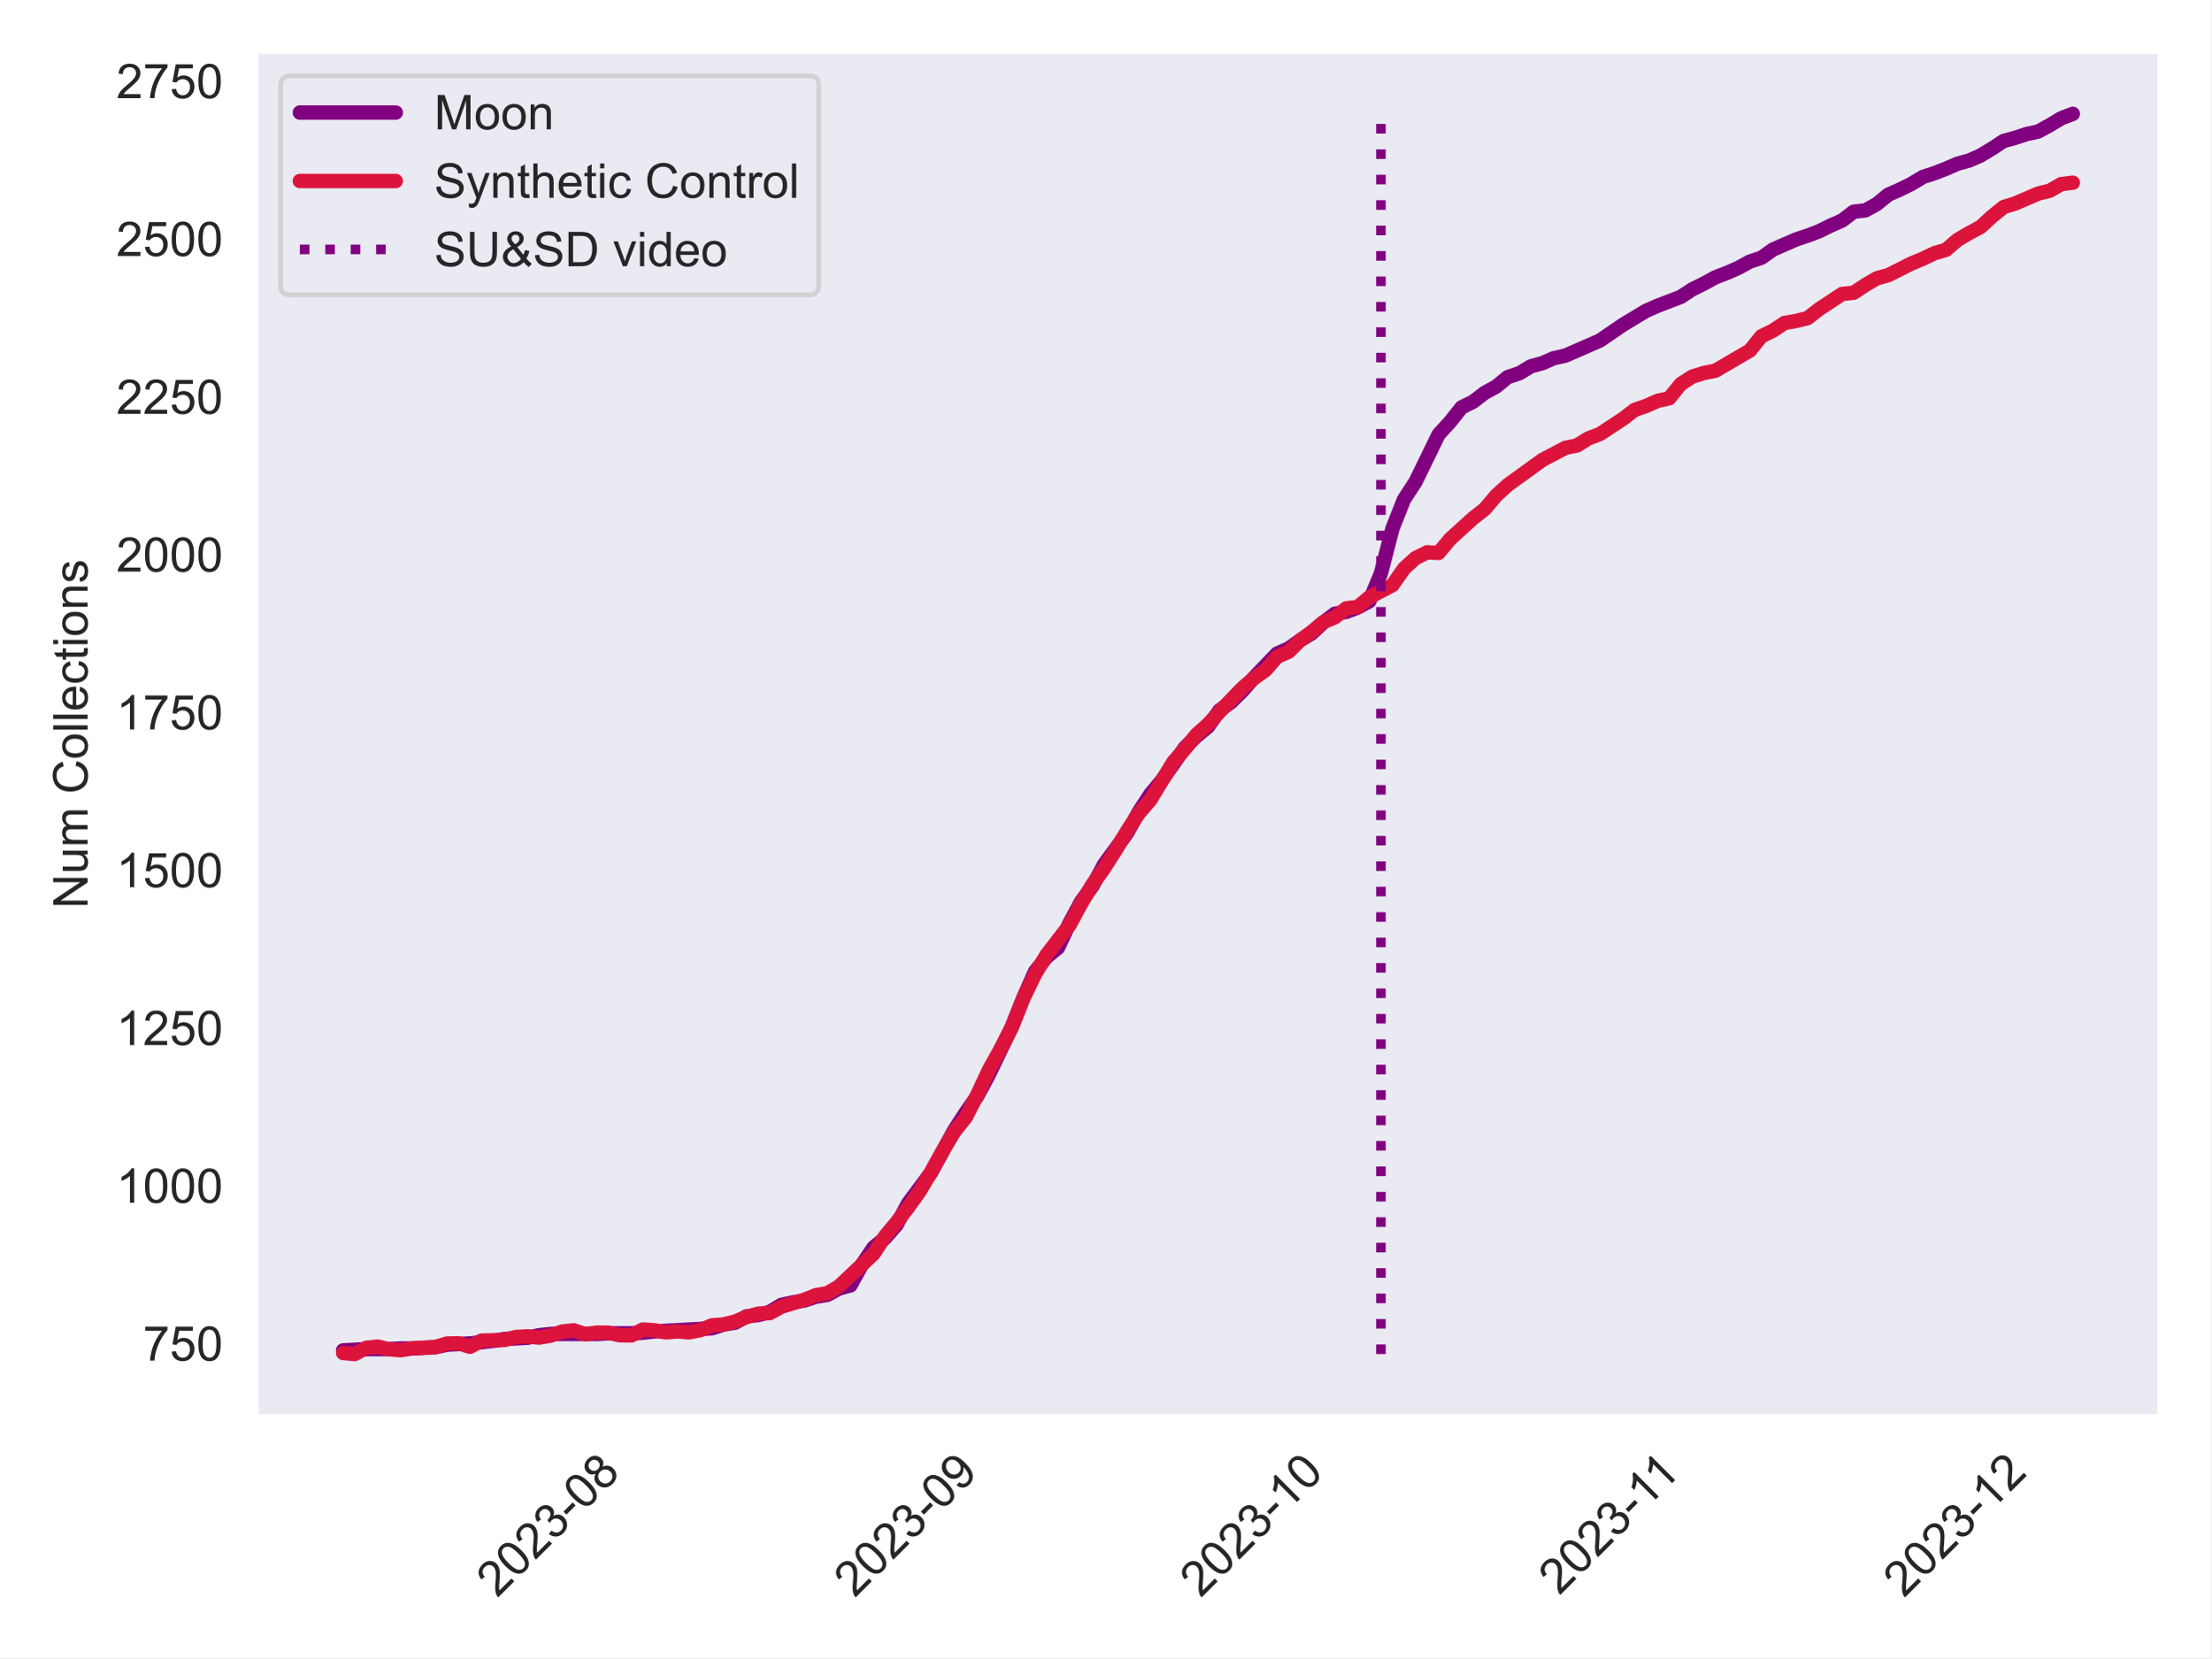
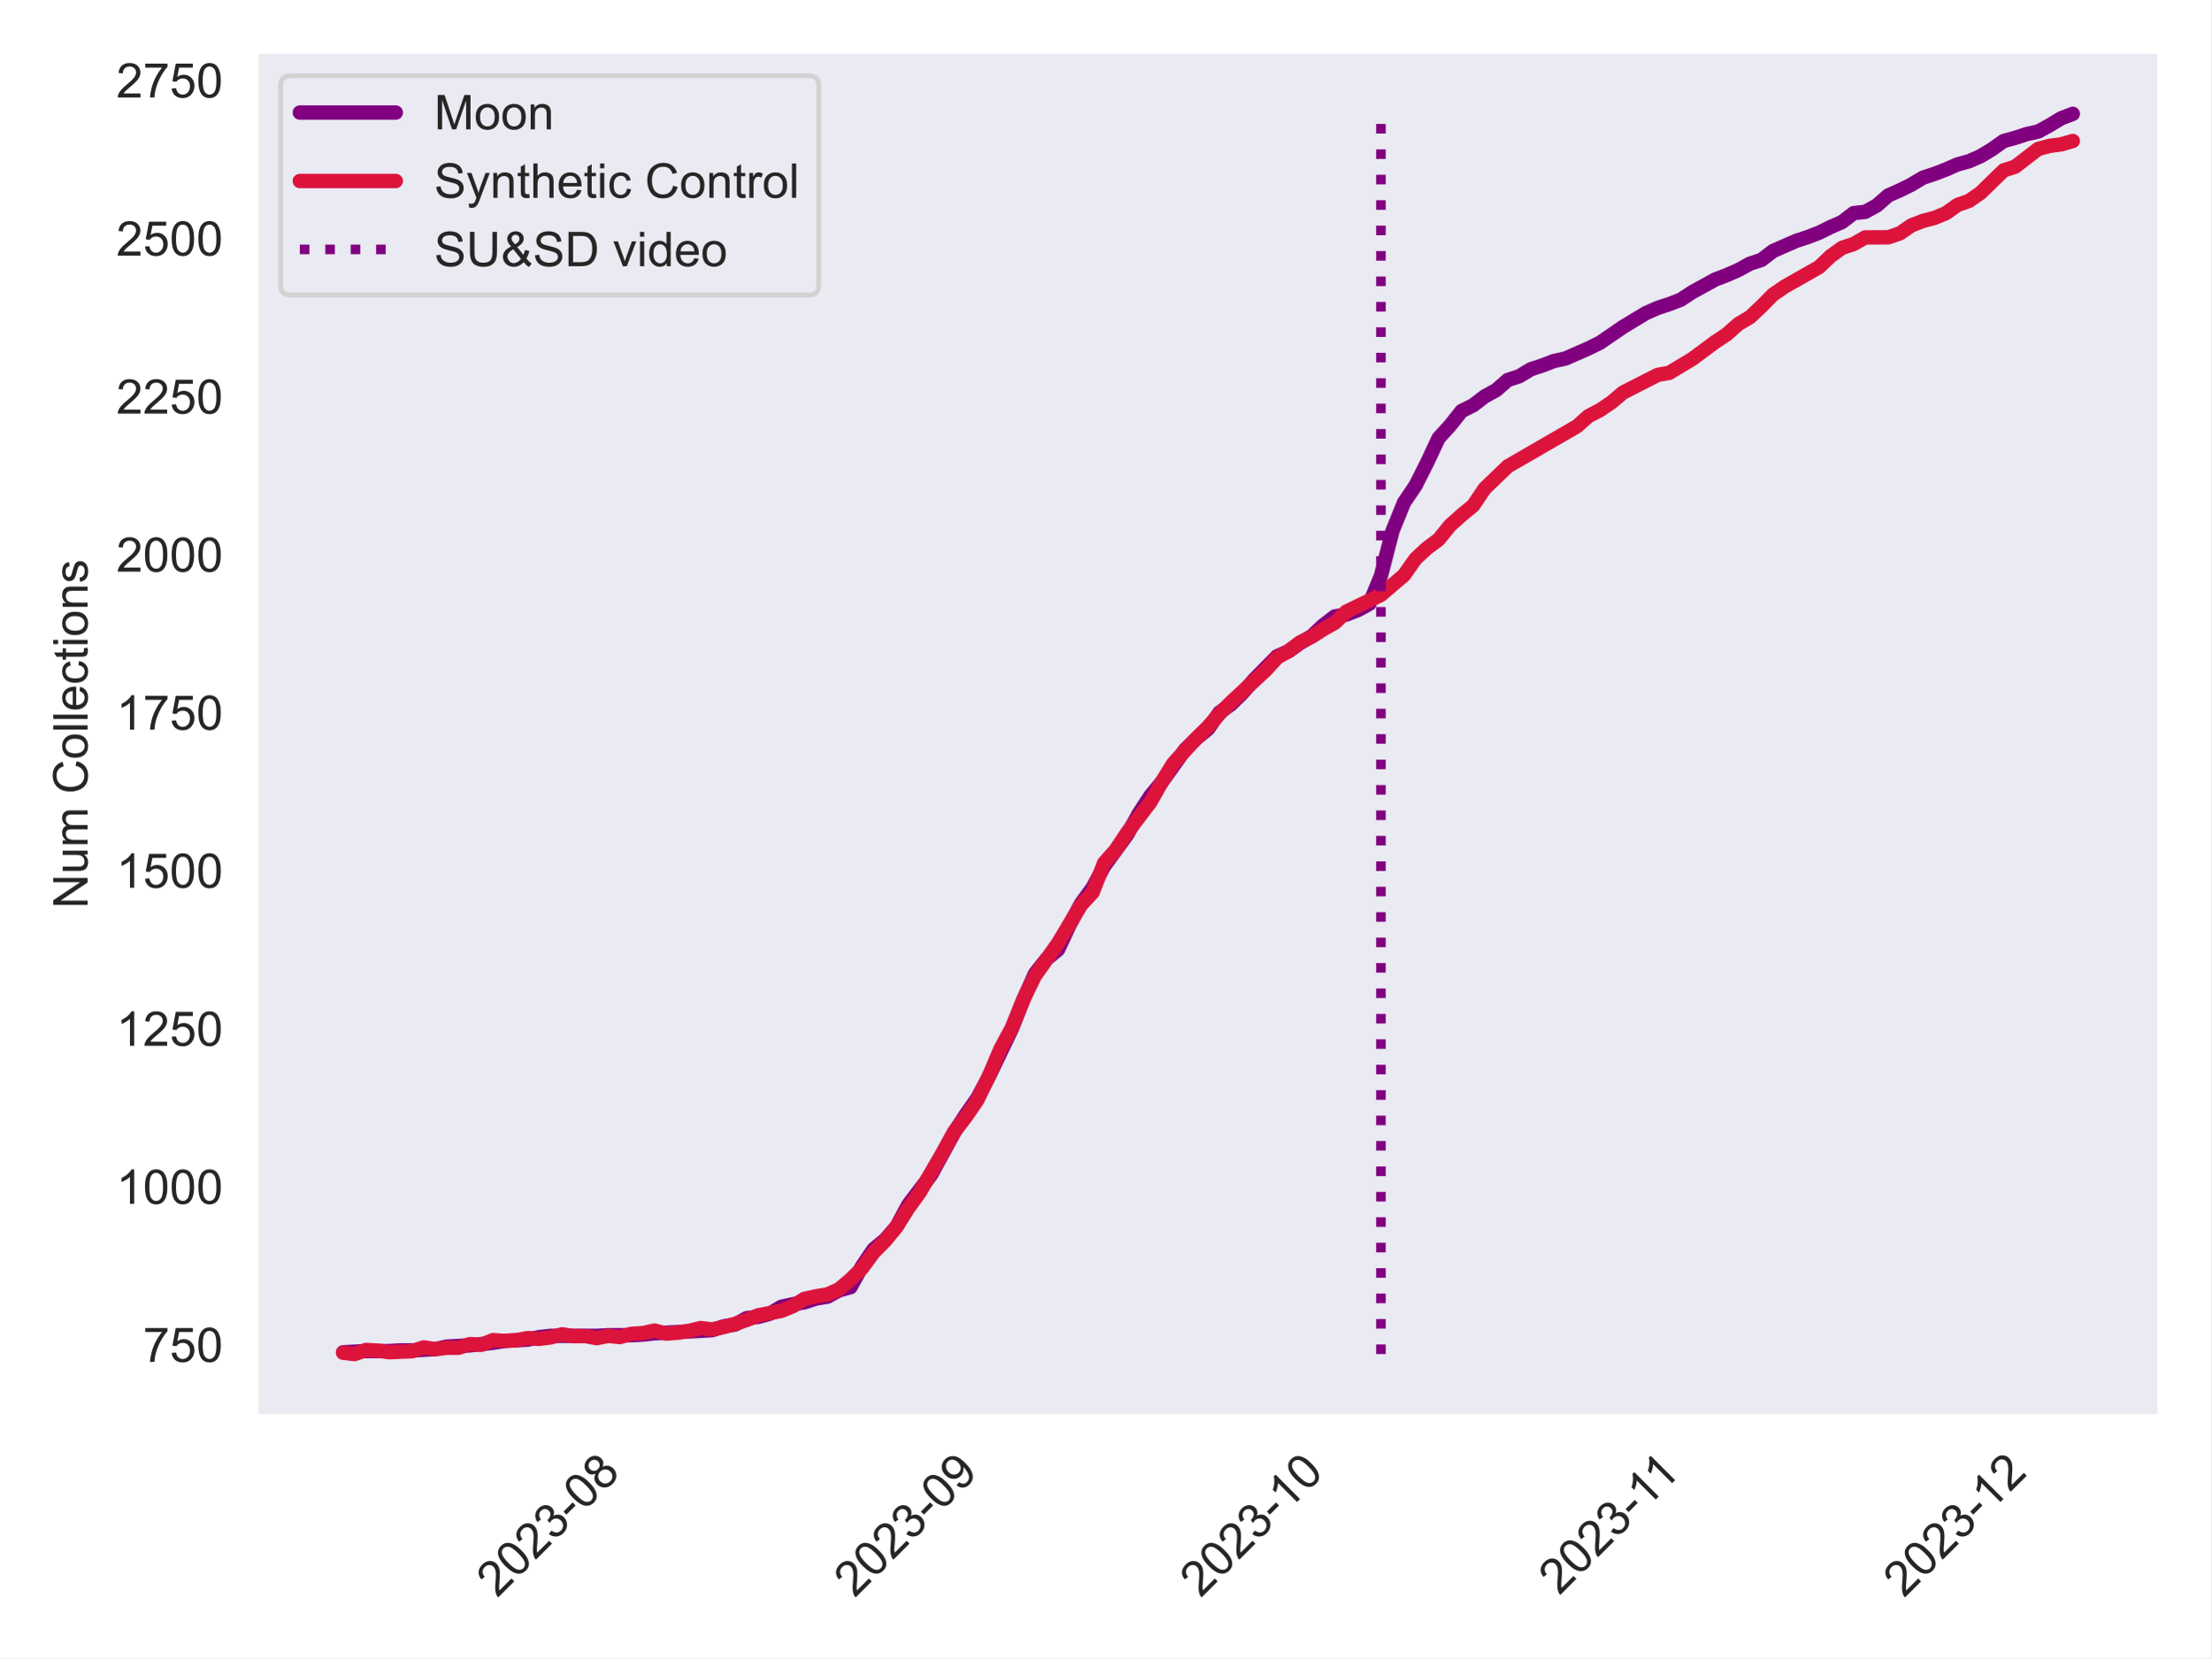
<svg xmlns="http://www.w3.org/2000/svg" xmlns:xlink="http://www.w3.org/1999/xlink" width="460.8pt" height="345.6pt" viewBox="0 0 460.8 345.6" version="1.1">
  <defs>
    <style type="text/css">*{stroke-linejoin: round; stroke-linecap: butt}</style>
  </defs>
  <g id="figure_1">
    <g id="patch_1">
      <path d="M 0 345.6  L 460.8 345.6  L 460.8 0  L 0 0  z " style="fill: #ffffff" />
    </g>
    <g id="axes_1">
      <g id="patch_2">
        <path d="M 53.48 295.153  L 450 295.153  L 450 10.8  L 53.48 10.8  z " style="fill: #eaeaf2" />
      </g>
      <g id="matplotlib.axis_1">
        <g id="xtick_1">
          <g id="text_1">
            <g style="fill: #262626" transform="translate(103.6146 333.1617) rotate(-45) scale(0.1 -0.1)">
              <defs>
                <path id="ArialMT-32" d="M 3222 541  L 3222 0  L 194 0  Q 188 203 259 391  Q 375 700 629 1000  Q 884 1300 1366 1694  Q 2113 2306 2375 2664  Q 2638 3022 2638 3341  Q 2638 3675 2398 3904  Q 2159 4134 1775 4134  Q 1369 4134 1125 3890  Q 881 3647 878 3216  L 300 3275  Q 359 3922 746 4261  Q 1134 4600 1788 4600  Q 2447 4600 2831 4234  Q 3216 3869 3216 3328  Q 3216 3053 3103 2787  Q 2991 2522 2730 2228  Q 2469 1934 1863 1422  Q 1356 997 1212 845  Q 1069 694 975 541  L 3222 541  z " transform="scale(0.015625)" />
                <path id="ArialMT-30" d="M 266 2259  Q 266 3072 433 3567  Q 600 4063 929 4331  Q 1259 4600 1759 4600  Q 2128 4600 2406 4451  Q 2684 4303 2865 4023  Q 3047 3744 3150 3342  Q 3253 2941 3253 2259  Q 3253 1453 3087 958  Q 2922 463 2592 192  Q 2263 -78 1759 -78  Q 1097 -78 719 397  Q 266 969 266 2259  z M 844 2259  Q 844 1131 1108 757  Q 1372 384 1759 384  Q 2147 384 2411 759  Q 2675 1134 2675 2259  Q 2675 3391 2411 3762  Q 2147 4134 1753 4134  Q 1366 4134 1134 3806  Q 844 3388 844 2259  z " transform="scale(0.015625)" />
                <path id="ArialMT-33" d="M 269 1209  L 831 1284  Q 928 806 1161 595  Q 1394 384 1728 384  Q 2125 384 2398 659  Q 2672 934 2672 1341  Q 2672 1728 2419 1979  Q 2166 2231 1775 2231  Q 1616 2231 1378 2169  L 1441 2663  Q 1497 2656 1531 2656  Q 1891 2656 2178 2843  Q 2466 3031 2466 3422  Q 2466 3731 2256 3934  Q 2047 4138 1716 4138  Q 1388 4138 1169 3931  Q 950 3725 888 3313  L 325 3413  Q 428 3978 793 4289  Q 1159 4600 1703 4600  Q 2078 4600 2393 4439  Q 2709 4278 2876 4000  Q 3044 3722 3044 3409  Q 3044 3113 2884 2869  Q 2725 2625 2413 2481  Q 2819 2388 3044 2092  Q 3269 1797 3269 1353  Q 3269 753 2831 336  Q 2394 -81 1725 -81  Q 1122 -81 723 278  Q 325 638 269 1209  z " transform="scale(0.015625)" />
                <path id="ArialMT-2d" d="M 203 1375  L 203 1941  L 1931 1941  L 1931 1375  L 203 1375  z " transform="scale(0.015625)" />
                <path id="ArialMT-38" d="M 1131 2484  Q 781 2613 612 2850  Q 444 3088 444 3419  Q 444 3919 803 4259  Q 1163 4600 1759 4600  Q 2359 4600 2725 4251  Q 3091 3903 3091 3403  Q 3091 3084 2923 2848  Q 2756 2613 2416 2484  Q 2838 2347 3058 2040  Q 3278 1734 3278 1309  Q 3278 722 2862 322  Q 2447 -78 1769 -78  Q 1091 -78 675 323  Q 259 725 259 1325  Q 259 1772 486 2073  Q 713 2375 1131 2484  z M 1019 3438  Q 1019 3113 1228 2906  Q 1438 2700 1772 2700  Q 2097 2700 2305 2904  Q 2513 3109 2513 3406  Q 2513 3716 2298 3927  Q 2084 4138 1766 4138  Q 1444 4138 1231 3931  Q 1019 3725 1019 3438  z M 838 1322  Q 838 1081 952 856  Q 1066 631 1291 507  Q 1516 384 1775 384  Q 2178 384 2440 643  Q 2703 903 2703 1303  Q 2703 1709 2433 1975  Q 2163 2241 1756 2241  Q 1359 2241 1098 1978  Q 838 1716 838 1322  z " transform="scale(0.015625)" />
              </defs>
              <use xlink:href="#ArialMT-32" />
              <use xlink:href="#ArialMT-30" x="55.615" />
              <use xlink:href="#ArialMT-32" x="111.23" />
              <use xlink:href="#ArialMT-33" x="166.846" />
              <use xlink:href="#ArialMT-2d" x="222.461" />
              <use xlink:href="#ArialMT-30" x="255.762" />
              <use xlink:href="#ArialMT-38" x="311.377" />
            </g>
          </g>
        </g>
        <g id="xtick_2">
          <g id="text_2">
            <g style="fill: #262626" transform="translate(178.1123 333.1617) rotate(-45) scale(0.1 -0.1)">
              <defs>
                <path id="ArialMT-39" d="M 350 1059  L 891 1109  Q 959 728 1153 556  Q 1347 384 1650 384  Q 1909 384 2104 503  Q 2300 622 2425 820  Q 2550 1019 2634 1356  Q 2719 1694 2719 2044  Q 2719 2081 2716 2156  Q 2547 1888 2255 1720  Q 1963 1553 1622 1553  Q 1053 1553 659 1965  Q 266 2378 266 3053  Q 266 3750 677 4175  Q 1088 4600 1706 4600  Q 2153 4600 2523 4359  Q 2894 4119 3086 3673  Q 3278 3228 3278 2384  Q 3278 1506 3087 986  Q 2897 466 2520 194  Q 2144 -78 1638 -78  Q 1100 -78 759 220  Q 419 519 350 1059  z M 2653 3081  Q 2653 3566 2395 3850  Q 2138 4134 1775 4134  Q 1400 4134 1122 3828  Q 844 3522 844 3034  Q 844 2597 1108 2323  Q 1372 2050 1759 2050  Q 2150 2050 2401 2323  Q 2653 2597 2653 3081  z " transform="scale(0.015625)" />
              </defs>
              <use xlink:href="#ArialMT-32" />
              <use xlink:href="#ArialMT-30" x="55.615" />
              <use xlink:href="#ArialMT-32" x="111.23" />
              <use xlink:href="#ArialMT-33" x="166.846" />
              <use xlink:href="#ArialMT-2d" x="222.461" />
              <use xlink:href="#ArialMT-30" x="255.762" />
              <use xlink:href="#ArialMT-39" x="311.377" />
            </g>
          </g>
        </g>
        <g id="xtick_3">
          <g id="text_3">
            <g style="fill: #262626" transform="translate(250.2068 333.1617) rotate(-45) scale(0.1 -0.1)">
              <defs>
                <path id="ArialMT-31" d="M 2384 0  L 1822 0  L 1822 3584  Q 1619 3391 1289 3197  Q 959 3003 697 2906  L 697 3450  Q 1169 3672 1522 3987  Q 1875 4303 2022 4600  L 2384 4600  L 2384 0  z " transform="scale(0.015625)" />
              </defs>
              <use xlink:href="#ArialMT-32" />
              <use xlink:href="#ArialMT-30" x="55.615" />
              <use xlink:href="#ArialMT-32" x="111.23" />
              <use xlink:href="#ArialMT-33" x="166.846" />
              <use xlink:href="#ArialMT-2d" x="222.461" />
              <use xlink:href="#ArialMT-31" x="255.762" />
              <use xlink:href="#ArialMT-30" x="311.377" />
            </g>
          </g>
        </g>
        <g id="xtick_4">
          <g id="text_4">
            <g style="fill: #262626" transform="translate(324.9653 332.6402) rotate(-45) scale(0.1 -0.1)">
              <use xlink:href="#ArialMT-32" />
              <use xlink:href="#ArialMT-30" x="55.615" />
              <use xlink:href="#ArialMT-32" x="111.23" />
              <use xlink:href="#ArialMT-33" x="166.846" />
              <use xlink:href="#ArialMT-2d" x="222.461" />
              <use xlink:href="#ArialMT-31" x="255.762" />
              <use xlink:href="#ArialMT-31" x="304.002" />
            </g>
          </g>
        </g>
        <g id="xtick_5">
          <g id="text_5">
            <g style="fill: #262626" transform="translate(396.7991 333.1617) rotate(-45) scale(0.1 -0.1)">
              <use xlink:href="#ArialMT-32" />
              <use xlink:href="#ArialMT-30" x="55.615" />
              <use xlink:href="#ArialMT-32" x="111.23" />
              <use xlink:href="#ArialMT-33" x="166.846" />
              <use xlink:href="#ArialMT-2d" x="222.461" />
              <use xlink:href="#ArialMT-31" x="255.762" />
              <use xlink:href="#ArialMT-32" x="311.377" />
            </g>
          </g>
        </g>
      </g>
      <g id="matplotlib.axis_2">
        <g id="ytick_1">
          <g id="text_6">
-             <g style="fill: #262626" transform="translate(29.79719 283.5959) scale(0.1 -0.1)">
+             <g style="fill: #262626" transform="translate(29.79719 283.8607) scale(0.1 -0.1)">
              <defs>
                <path id="ArialMT-37" d="M 303 3981  L 303 4522  L 3269 4522  L 3269 4084  Q 2831 3619 2401 2847  Q 1972 2075 1738 1259  Q 1569 684 1522 0  L 944 0  Q 953 541 1156 1306  Q 1359 2072 1739 2783  Q 2119 3494 2547 3981  L 303 3981  z " transform="scale(0.015625)" />
                <path id="ArialMT-35" d="M 266 1200  L 856 1250  Q 922 819 1161 601  Q 1400 384 1738 384  Q 2144 384 2425 690  Q 2706 997 2706 1503  Q 2706 1984 2436 2262  Q 2166 2541 1728 2541  Q 1456 2541 1237 2417  Q 1019 2294 894 2097  L 366 2166  L 809 4519  L 3088 4519  L 3088 3981  L 1259 3981  L 1013 2750  Q 1425 3038 1878 3038  Q 2478 3038 2890 2622  Q 3303 2206 3303 1553  Q 3303 931 2941 478  Q 2500 -78 1738 -78  Q 1113 -78 717 272  Q 322 622 266 1200  z " transform="scale(0.015625)" />
              </defs>
              <use xlink:href="#ArialMT-37" />
              <use xlink:href="#ArialMT-35" x="55.615" />
              <use xlink:href="#ArialMT-30" x="111.23" />
            </g>
          </g>
        </g>
        <g id="ytick_2">
          <g id="text_7">
-             <g style="fill: #262626" transform="translate(24.23625 250.7042) scale(0.1 -0.1)">
+             <g style="fill: #262626" transform="translate(24.23625 250.9182) scale(0.1 -0.1)">
              <use xlink:href="#ArialMT-31" />
              <use xlink:href="#ArialMT-30" x="55.615" />
              <use xlink:href="#ArialMT-30" x="111.23" />
              <use xlink:href="#ArialMT-30" x="166.846" />
            </g>
          </g>
        </g>
        <g id="ytick_3">
          <g id="text_8">
-             <g style="fill: #262626" transform="translate(24.23625 217.8126) scale(0.1 -0.1)">
+             <g style="fill: #262626" transform="translate(24.23625 217.9756) scale(0.1 -0.1)">
              <use xlink:href="#ArialMT-31" />
              <use xlink:href="#ArialMT-32" x="55.615" />
              <use xlink:href="#ArialMT-35" x="111.23" />
              <use xlink:href="#ArialMT-30" x="166.846" />
            </g>
          </g>
        </g>
        <g id="ytick_4">
          <g id="text_9">
-             <g style="fill: #262626" transform="translate(24.23625 184.9209) scale(0.1 -0.1)">
+             <g style="fill: #262626" transform="translate(24.23625 185.033) scale(0.1 -0.1)">
              <use xlink:href="#ArialMT-31" />
              <use xlink:href="#ArialMT-35" x="55.615" />
              <use xlink:href="#ArialMT-30" x="111.23" />
              <use xlink:href="#ArialMT-30" x="166.846" />
            </g>
          </g>
        </g>
        <g id="ytick_5">
          <g id="text_10">
-             <g style="fill: #262626" transform="translate(24.23625 152.0292) scale(0.1 -0.1)">
+             <g style="fill: #262626" transform="translate(24.23625 152.0905) scale(0.1 -0.1)">
              <use xlink:href="#ArialMT-31" />
              <use xlink:href="#ArialMT-37" x="55.615" />
              <use xlink:href="#ArialMT-35" x="111.23" />
              <use xlink:href="#ArialMT-30" x="166.846" />
            </g>
          </g>
        </g>
        <g id="ytick_6">
          <g id="text_11">
-             <g style="fill: #262626" transform="translate(24.23625 119.1376) scale(0.1 -0.1)">
+             <g style="fill: #262626" transform="translate(24.23625 119.1479) scale(0.1 -0.1)">
              <use xlink:href="#ArialMT-32" />
              <use xlink:href="#ArialMT-30" x="55.615" />
              <use xlink:href="#ArialMT-30" x="111.23" />
              <use xlink:href="#ArialMT-30" x="166.846" />
            </g>
          </g>
        </g>
        <g id="ytick_7">
          <g id="text_12">
-             <g style="fill: #262626" transform="translate(24.23625 86.2459) scale(0.1 -0.1)">
+             <g style="fill: #262626" transform="translate(24.23625 86.20534) scale(0.1 -0.1)">
              <use xlink:href="#ArialMT-32" />
              <use xlink:href="#ArialMT-32" x="55.615" />
              <use xlink:href="#ArialMT-35" x="111.23" />
              <use xlink:href="#ArialMT-30" x="166.846" />
            </g>
          </g>
        </g>
        <g id="ytick_8">
          <g id="text_13">
-             <g style="fill: #262626" transform="translate(24.23625 53.35424) scale(0.1 -0.1)">
+             <g style="fill: #262626" transform="translate(24.23625 53.26278) scale(0.1 -0.1)">
              <use xlink:href="#ArialMT-32" />
              <use xlink:href="#ArialMT-35" x="55.615" />
              <use xlink:href="#ArialMT-30" x="111.23" />
              <use xlink:href="#ArialMT-30" x="166.846" />
            </g>
          </g>
        </g>
        <g id="ytick_9">
          <g id="text_14">
-             <g style="fill: #262626" transform="translate(24.23625 20.46257) scale(0.1 -0.1)">
+             <g style="fill: #262626" transform="translate(24.23625 20.32021) scale(0.1 -0.1)">
              <use xlink:href="#ArialMT-32" />
              <use xlink:href="#ArialMT-37" x="55.615" />
              <use xlink:href="#ArialMT-35" x="111.23" />
              <use xlink:href="#ArialMT-30" x="166.846" />
            </g>
          </g>
        </g>
        <g id="text_15">
          <g style="fill: #262626" transform="translate(18.24875 189.3764) rotate(-90) scale(0.1 -0.1)">
            <defs>
              <path id="ArialMT-4e" d="M 488 0  L 488 4581  L 1109 4581  L 3516 984  L 3516 4581  L 4097 4581  L 4097 0  L 3475 0  L 1069 3600  L 1069 0  L 488 0  z " transform="scale(0.015625)" />
              <path id="ArialMT-75" d="M 2597 0  L 2597 488  Q 2209 -75 1544 -75  Q 1250 -75 995 37  Q 741 150 617 320  Q 494 491 444 738  Q 409 903 409 1263  L 409 3319  L 972 3319  L 972 1478  Q 972 1038 1006 884  Q 1059 663 1231 536  Q 1403 409 1656 409  Q 1909 409 2131 539  Q 2353 669 2445 892  Q 2538 1116 2538 1541  L 2538 3319  L 3100 3319  L 3100 0  L 2597 0  z " transform="scale(0.015625)" />
              <path id="ArialMT-6d" d="M 422 0  L 422 3319  L 925 3319  L 925 2853  Q 1081 3097 1340 3245  Q 1600 3394 1931 3394  Q 2300 3394 2536 3241  Q 2772 3088 2869 2813  Q 3263 3394 3894 3394  Q 4388 3394 4653 3120  Q 4919 2847 4919 2278  L 4919 0  L 4359 0  L 4359 2091  Q 4359 2428 4304 2576  Q 4250 2725 4106 2815  Q 3963 2906 3769 2906  Q 3419 2906 3187 2673  Q 2956 2441 2956 1928  L 2956 0  L 2394 0  L 2394 2156  Q 2394 2531 2256 2718  Q 2119 2906 1806 2906  Q 1569 2906 1367 2781  Q 1166 2656 1075 2415  Q 984 2175 984 1722  L 984 0  L 422 0  z " transform="scale(0.015625)" />
              <path id="ArialMT-20" transform="scale(0.015625)" />
              <path id="ArialMT-43" d="M 3763 1606  L 4369 1453  Q 4178 706 3683 314  Q 3188 -78 2472 -78  Q 1731 -78 1267 223  Q 803 525 561 1097  Q 319 1669 319 2325  Q 319 3041 592 3573  Q 866 4106 1370 4382  Q 1875 4659 2481 4659  Q 3169 4659 3637 4309  Q 4106 3959 4291 3325  L 3694 3184  Q 3534 3684 3231 3912  Q 2928 4141 2469 4141  Q 1941 4141 1586 3887  Q 1231 3634 1087 3207  Q 944 2781 944 2328  Q 944 1744 1114 1308  Q 1284 872 1643 656  Q 2003 441 2422 441  Q 2931 441 3284 734  Q 3638 1028 3763 1606  z " transform="scale(0.015625)" />
              <path id="ArialMT-6f" d="M 213 1659  Q 213 2581 725 3025  Q 1153 3394 1769 3394  Q 2453 3394 2887 2945  Q 3322 2497 3322 1706  Q 3322 1066 3130 698  Q 2938 331 2570 128  Q 2203 -75 1769 -75  Q 1072 -75 642 372  Q 213 819 213 1659  z M 791 1659  Q 791 1022 1069 705  Q 1347 388 1769 388  Q 2188 388 2466 706  Q 2744 1025 2744 1678  Q 2744 2294 2464 2611  Q 2184 2928 1769 2928  Q 1347 2928 1069 2612  Q 791 2297 791 1659  z " transform="scale(0.015625)" />
              <path id="ArialMT-6c" d="M 409 0  L 409 4581  L 972 4581  L 972 0  L 409 0  z " transform="scale(0.015625)" />
              <path id="ArialMT-65" d="M 2694 1069  L 3275 997  Q 3138 488 2766 206  Q 2394 -75 1816 -75  Q 1088 -75 661 373  Q 234 822 234 1631  Q 234 2469 665 2931  Q 1097 3394 1784 3394  Q 2450 3394 2872 2941  Q 3294 2488 3294 1666  Q 3294 1616 3291 1516  L 816 1516  Q 847 969 1125 678  Q 1403 388 1819 388  Q 2128 388 2347 550  Q 2566 713 2694 1069  z M 847 1978  L 2700 1978  Q 2663 2397 2488 2606  Q 2219 2931 1791 2931  Q 1403 2931 1139 2672  Q 875 2413 847 1978  z " transform="scale(0.015625)" />
              <path id="ArialMT-63" d="M 2588 1216  L 3141 1144  Q 3050 572 2676 248  Q 2303 -75 1759 -75  Q 1078 -75 664 370  Q 250 816 250 1647  Q 250 2184 428 2587  Q 606 2991 970 3192  Q 1334 3394 1763 3394  Q 2303 3394 2647 3120  Q 2991 2847 3088 2344  L 2541 2259  Q 2463 2594 2264 2762  Q 2066 2931 1784 2931  Q 1359 2931 1093 2626  Q 828 2322 828 1663  Q 828 994 1084 691  Q 1341 388 1753 388  Q 2084 388 2306 591  Q 2528 794 2588 1216  z " transform="scale(0.015625)" />
              <path id="ArialMT-74" d="M 1650 503  L 1731 6  Q 1494 -44 1306 -44  Q 1000 -44 831 53  Q 663 150 594 308  Q 525 466 525 972  L 525 2881  L 113 2881  L 113 3319  L 525 3319  L 525 4141  L 1084 4478  L 1084 3319  L 1650 3319  L 1650 2881  L 1084 2881  L 1084 941  Q 1084 700 1114 631  Q 1144 563 1211 522  Q 1278 481 1403 481  Q 1497 481 1650 503  z " transform="scale(0.015625)" />
              <path id="ArialMT-69" d="M 425 3934  L 425 4581  L 988 4581  L 988 3934  L 425 3934  z M 425 0  L 425 3319  L 988 3319  L 988 0  L 425 0  z " transform="scale(0.015625)" />
              <path id="ArialMT-6e" d="M 422 0  L 422 3319  L 928 3319  L 928 2847  Q 1294 3394 1984 3394  Q 2284 3394 2536 3286  Q 2788 3178 2913 3003  Q 3038 2828 3088 2588  Q 3119 2431 3119 2041  L 3119 0  L 2556 0  L 2556 2019  Q 2556 2363 2490 2533  Q 2425 2703 2258 2804  Q 2091 2906 1866 2906  Q 1506 2906 1245 2678  Q 984 2450 984 1813  L 984 0  L 422 0  z " transform="scale(0.015625)" />
              <path id="ArialMT-73" d="M 197 991  L 753 1078  Q 800 744 1014 566  Q 1228 388 1613 388  Q 2000 388 2187 545  Q 2375 703 2375 916  Q 2375 1106 2209 1216  Q 2094 1291 1634 1406  Q 1016 1563 777 1677  Q 538 1791 414 1992  Q 291 2194 291 2438  Q 291 2659 392 2848  Q 494 3038 669 3163  Q 800 3259 1026 3326  Q 1253 3394 1513 3394  Q 1903 3394 2198 3281  Q 2494 3169 2634 2976  Q 2775 2784 2828 2463  L 2278 2388  Q 2241 2644 2061 2787  Q 1881 2931 1553 2931  Q 1166 2931 1000 2803  Q 834 2675 834 2503  Q 834 2394 903 2306  Q 972 2216 1119 2156  Q 1203 2125 1616 2013  Q 2213 1853 2448 1751  Q 2684 1650 2818 1456  Q 2953 1263 2953 975  Q 2953 694 2789 445  Q 2625 197 2315 61  Q 2006 -75 1616 -75  Q 969 -75 630 194  Q 291 463 197 991  z " transform="scale(0.015625)" />
            </defs>
            <use xlink:href="#ArialMT-4e" />
            <use xlink:href="#ArialMT-75" x="72.217" />
            <use xlink:href="#ArialMT-6d" x="127.832" />
            <use xlink:href="#ArialMT-20" x="211.133" />
            <use xlink:href="#ArialMT-43" x="238.916" />
            <use xlink:href="#ArialMT-6f" x="311.133" />
            <use xlink:href="#ArialMT-6c" x="366.748" />
            <use xlink:href="#ArialMT-6c" x="388.965" />
            <use xlink:href="#ArialMT-65" x="411.182" />
            <use xlink:href="#ArialMT-63" x="466.797" />
            <use xlink:href="#ArialMT-74" x="516.797" />
            <use xlink:href="#ArialMT-69" x="544.58" />
            <use xlink:href="#ArialMT-6f" x="566.797" />
            <use xlink:href="#ArialMT-6e" x="622.412" />
            <use xlink:href="#ArialMT-73" x="678.027" />
          </g>
        </g>
      </g>
      <g id="PolyCollection_1" />
      <g id="PolyCollection_2" />
      <g id="line2d_1">
-         <path d="M 71.504 281.464  L 76.31 281.201  L 81.116 281.201  L 83.519 281.07  L 85.923 281.07  L 90.729 280.806  L 93.132 280.28  L 97.938 280.017  L 102.745 279.491  L 105.148 279.096  L 109.954 278.833  L 112.357 278.307  L 114.76 278.043  L 124.373 278.043  L 126.776 277.912  L 131.582 277.912  L 133.986 277.78  L 136.389 277.517  L 148.404 276.859  L 150.808 276.07  L 153.211 275.675  L 155.614 274.36  L 158.017 274.096  L 160.42 273.439  L 162.823 271.991  L 165.227 271.465  L 167.63 271.07  L 170.033 270.281  L 172.436 269.886  L 174.839 268.571  L 177.242 267.913  L 179.645 263.571  L 182.049 260.019  L 184.452 258.045  L 186.855 255.282  L 189.258 250.809  L 194.064 244.362  L 198.871 235.547  L 201.274 231.864  L 203.677 228.443  L 206.08 223.97  L 210.886 213.971  L 213.29 207.918  L 215.693 202.524  L 218.096 199.498  L 220.499 197.525  L 222.902 192.394  L 225.305 187.92  L 227.708 184.631  L 230.112 180.158  L 234.918 173.58  L 237.321 169.238  L 239.724 165.554  L 242.127 162.66  L 246.934 155.818  L 249.337 153.45  L 251.74 151.476  L 254.143 148.056  L 256.546 146.345  L 258.949 143.977  L 261.353 141.214  L 266.159 136.215  L 268.562 135.162  L 270.965 133.452  L 273.368 132.004  L 275.772 129.768  L 278.175 127.926  L 280.578 127.531  L 282.981 126.61  L 285.384 125.295  L 287.787 119.506  L 290.19 110.164  L 292.594 104.112  L 294.997 100.428  L 299.803 90.561  L 302.206 87.93  L 304.609 84.904  L 307.012 83.72  L 309.416 81.878  L 311.819 80.562  L 314.222 78.588  L 316.625 77.799  L 319.028 76.352  L 321.431 75.694  L 323.835 74.641  L 326.238 74.115  L 333.447 70.958  L 338.253 67.668  L 343.06 64.774  L 345.463 63.721  L 350.269 61.879  L 352.672 60.301  L 355.076 59.117  L 357.479 57.801  L 359.882 56.88  L 362.285 55.827  L 364.688 54.512  L 367.091 53.722  L 369.494 52.012  L 374.301 49.907  L 376.704 49.117  L 379.107 48.197  L 381.51 47.012  L 383.913 45.96  L 386.316 44.118  L 388.72 43.855  L 391.123 42.539  L 393.526 40.566  L 395.929 39.513  L 398.332 38.329  L 400.735 36.882  L 403.139 36.092  L 405.542 35.171  L 407.945 34.119  L 410.348 33.461  L 412.751 32.409  L 415.154 30.961  L 417.557 29.382  L 419.961 28.725  L 422.364 27.935  L 424.767 27.409  L 427.17 26.093  L 429.573 24.646  L 431.976 23.725  L 431.976 23.725  " clip-path="url(#pfca9483040)" style="fill: none; stroke: #800080; stroke-width: 3; stroke-linecap: round" />
+         <path d="M 71.504 281.863  L 76.31 281.6  L 81.116 281.6  L 83.519 281.468  L 85.923 281.468  L 90.729 281.204  L 93.132 280.677  L 97.938 280.414  L 102.745 279.886  L 105.148 279.491  L 109.954 279.228  L 112.357 278.701  L 114.76 278.437  L 124.373 278.437  L 126.776 278.305  L 131.582 278.305  L 133.986 278.173  L 136.389 277.91  L 148.404 277.251  L 150.808 276.46  L 153.211 276.065  L 155.614 274.747  L 158.017 274.484  L 160.42 273.825  L 162.823 272.376  L 165.227 271.849  L 167.63 271.453  L 170.033 270.663  L 172.436 270.267  L 174.839 268.95  L 177.242 268.291  L 179.645 263.942  L 182.049 260.385  L 184.452 258.408  L 186.855 255.641  L 189.258 251.161  L 194.064 244.836  L 198.871 236.007  L 201.274 232.317  L 203.677 228.891  L 206.08 224.411  L 210.886 214.397  L 213.29 208.335  L 215.693 202.933  L 218.096 199.902  L 220.499 197.925  L 222.902 192.786  L 225.305 188.306  L 227.708 185.012  L 230.112 180.532  L 234.918 173.943  L 237.321 169.595  L 239.724 165.905  L 242.127 163.006  L 246.934 156.286  L 249.337 153.914  L 251.74 151.938  L 254.143 148.512  L 256.546 146.799  L 258.949 144.427  L 261.353 141.66  L 266.159 136.784  L 268.562 135.73  L 270.965 134.017  L 273.368 132.567  L 275.772 130.327  L 278.175 128.482  L 280.578 128.087  L 282.981 127.165  L 285.384 125.847  L 287.787 120.049  L 290.19 110.693  L 292.594 104.764  L 294.997 101.206  L 297.4 96.462  L 299.803 91.323  L 302.206 88.688  L 304.609 85.657  L 307.012 84.471  L 309.416 82.626  L 311.819 81.309  L 314.222 79.2  L 316.625 78.41  L 319.028 76.96  L 321.431 76.17  L 323.835 75.247  L 326.238 74.72  L 331.044 72.612  L 333.447 71.426  L 338.253 68.132  L 343.06 65.233  L 345.463 64.179  L 347.866 63.388  L 350.269 62.466  L 352.672 60.884  L 357.479 58.249  L 359.882 57.327  L 362.285 56.272  L 364.688 54.955  L 367.091 54.164  L 369.494 52.319  L 374.301 50.211  L 376.704 49.42  L 379.107 48.498  L 381.51 47.312  L 383.913 46.258  L 386.316 44.413  L 388.72 44.15  L 391.123 42.832  L 393.526 40.723  L 395.929 39.669  L 398.332 38.483  L 400.735 37.034  L 403.139 36.243  L 405.542 35.321  L 407.945 34.267  L 410.348 33.608  L 412.751 32.554  L 415.154 31.104  L 417.557 29.391  L 419.961 28.732  L 422.364 27.942  L 424.767 27.415  L 427.17 26.097  L 429.573 24.648  L 431.976 23.725  L 431.976 23.725  " clip-path="url(#pf62c90fc98)" style="fill: none; stroke: #800080; stroke-width: 3; stroke-linecap: round" />
      </g>
      <g id="line2d_2">
-         <path d="M 71.504 281.997  L 73.907 282.228  L 76.31 280.936  L 78.713 280.671  L 81.116 281.247  L 83.519 281.429  L 85.923 281.037  L 90.729 280.764  L 93.132 280.04  L 95.535 279.978  L 97.938 280.717  L 100.341 279.421  L 105.148 279.297  L 107.551 278.663  L 109.954 278.531  L 112.357 278.805  L 114.76 278.38  L 117.164 277.534  L 119.567 277.283  L 121.97 278.095  L 124.373 277.753  L 126.776 277.79  L 129.179 278.318  L 131.582 278.35  L 133.986 277.11  L 136.389 277.28  L 138.792 277.716  L 141.195 277.512  L 143.598 277.708  L 146.001 277.234  L 148.404 276.234  L 150.808 276.077  L 153.211 275.434  L 155.614 274.496  L 158.017 273.801  L 160.42 273.69  L 162.823 272.367  L 167.63 270.913  L 170.033 269.954  L 172.436 269.536  L 174.839 268.124  L 182.049 261.33  L 184.452 257.667  L 186.855 254.774  L 189.258 251.66  L 191.661 248.295  L 194.064 244.229  L 196.468 239.883  L 198.871 235.886  L 201.274 232.886  L 203.677 228.17  L 206.08 223.04  L 208.483 218.698  L 210.886 214.071  L 213.29 208.028  L 215.693 203.092  L 218.096 199.033  L 222.902 192.794  L 225.305 188.359  L 227.708 184.296  L 230.112 180.956  L 232.515 177.181  L 234.918 173.174  L 237.321 169.525  L 239.724 166.75  L 244.531 158.809  L 246.934 156.088  L 249.337 153.134  L 251.74 150.999  L 254.143 148.366  L 258.949 143.382  L 261.353 141.369  L 263.756 139.651  L 266.159 136.883  L 268.562 135.84  L 270.965 133.453  L 273.368 131.708  L 275.772 129.676  L 278.175 128.677  L 280.578 126.791  L 282.981 126.507  L 285.384 124.471  L 290.19 121.954  L 292.594 118.511  L 294.997 116.317  L 297.4 115.128  L 299.803 115.247  L 302.206 112.361  L 307.012 107.994  L 309.416 106.114  L 311.819 103.28  L 314.222 101.085  L 321.431 95.87  L 326.238 93.339  L 328.641 92.854  L 331.044 91.362  L 333.447 90.453  L 338.253 87.286  L 340.657 85.439  L 343.06 84.607  L 345.463 83.541  L 347.866 83.018  L 350.269 80.05  L 352.672 78.492  L 355.076 77.739  L 357.479 77.271  L 364.688 73.055  L 367.091 70.077  L 369.494 68.912  L 371.898 67.316  L 374.301 66.896  L 376.704 66.302  L 379.107 64.436  L 383.913 61.265  L 386.316 61.011  L 388.72 59.428  L 391.123 58.012  L 393.526 57.342  L 398.332 54.928  L 400.735 53.932  L 403.139 52.778  L 405.542 52.079  L 407.945 50.006  L 410.348 48.589  L 412.751 47.309  L 415.154 45.111  L 417.557 43.158  L 419.961 42.41  L 424.767 40.342  L 427.17 39.753  L 429.573 38.37  L 431.976 38.079  L 431.976 38.079  " clip-path="url(#pfca9483040)" style="fill: none; stroke: #dc143c; stroke-width: 3; stroke-linecap: round" />
+         <path d="M 71.504 281.952  L 73.907 282.228  L 76.31 281.373  L 78.713 281.519  L 81.116 281.835  L 85.923 281.636  L 88.326 280.837  L 90.729 281.217  L 93.132 280.915  L 95.535 280.928  L 97.938 280.146  L 100.341 280.294  L 102.745 279.323  L 105.148 279.485  L 107.551 279.366  L 109.954 278.902  L 112.357 279.066  L 114.76 278.747  L 117.164 278.119  L 119.567 278.499  L 121.97 278.481  L 124.373 278.913  L 126.776 278.435  L 129.179 278.688  L 131.582 278.01  L 133.986 277.86  L 136.389 277.333  L 138.792 277.961  L 141.195 277.789  L 143.598 277.4  L 146.001 276.808  L 148.404 277.091  L 150.808 276.612  L 153.211 275.932  L 155.614 275.124  L 158.017 274.15  L 162.823 273.229  L 165.227 272.252  L 167.63 270.725  L 170.033 270.195  L 172.436 269.803  L 174.839 268.732  L 177.242 266.708  L 179.645 264.336  L 182.049 261.054  L 184.452 258.63  L 186.855 255.678  L 189.258 251.861  L 191.661 248.545  L 196.468 240.239  L 198.871 235.865  L 201.274 232.8  L 203.677 229.299  L 206.08 224.309  L 208.483 218.668  L 210.886 214.195  L 213.29 208.235  L 215.693 203.386  L 220.499 196.587  L 225.305 188.592  L 227.708 186.005  L 230.112 179.871  L 232.515 177.142  L 234.918 173.53  L 239.724 167.217  L 242.127 162.973  L 244.531 159.1  L 249.337 153.878  L 251.74 151.502  L 254.143 148.773  L 256.546 146.378  L 263.756 139.697  L 266.159 137.065  L 268.562 135.663  L 270.965 133.873  L 273.368 132.704  L 275.772 131.152  L 278.175 129.818  L 280.578 127.485  L 287.787 123.983  L 292.594 119.888  L 294.997 116.476  L 297.4 114.251  L 299.803 112.459  L 302.206 109.498  L 304.609 107.355  L 307.012 105.375  L 309.416 101.821  L 314.222 97.193  L 328.641 88.855  L 331.044 86.722  L 333.447 85.476  L 335.85 83.85  L 338.253 81.817  L 345.463 78.138  L 347.866 77.705  L 352.672 74.824  L 357.479 71.255  L 359.882 69.665  L 362.285 67.526  L 364.688 66.106  L 367.091 63.849  L 369.494 61.409  L 371.898 59.759  L 379.107 55.669  L 381.51 53.375  L 383.913 51.647  L 386.316 50.851  L 388.72 49.483  L 393.526 49.459  L 395.929 48.639  L 398.332 46.987  L 400.735 46.046  L 403.139 45.417  L 405.542 44.427  L 407.945 42.721  L 410.348 41.867  L 412.751 40.209  L 417.557 35.518  L 419.961 34.738  L 424.767 31.035  L 427.17 30.395  L 429.573 30.079  L 431.976 29.385  L 431.976 29.385  " clip-path="url(#pf62c90fc98)" style="fill: none; stroke: #dc143c; stroke-width: 3; stroke-linecap: round" />
      </g>
      <g id="LineCollection_1">
-         <path d="M 287.787 282.228  L 287.787 23.725  " clip-path="url(#pfca9483040)" style="fill: none; stroke-dasharray: 2,3.3; stroke-dashoffset: 0; stroke: #800080; stroke-width: 2" />
+         <path d="M 287.787 282.228  L 287.787 23.725  " clip-path="url(#pf62c90fc98)" style="fill: none; stroke-dasharray: 2,3.3; stroke-dashoffset: 0; stroke: #800080; stroke-width: 2" />
      </g>
      <g id="patch_3">
        <path d="M 53.48 295.153  L 53.48 10.8  " style="fill: none; stroke: #ffffff; stroke-width: 0.8; stroke-linejoin: miter; stroke-linecap: square" />
      </g>
      <g id="patch_4">
        <path d="M 450 295.153  L 450 10.8  " style="fill: none; stroke: #ffffff; stroke-width: 0.8; stroke-linejoin: miter; stroke-linecap: square" />
      </g>
      <g id="patch_5">
        <path d="M 53.48 295.153  L 450 295.153  " style="fill: none; stroke: #ffffff; stroke-width: 0.8; stroke-linejoin: miter; stroke-linecap: square" />
      </g>
      <g id="patch_6">
        <path d="M 53.48 10.8  L 450 10.8  " style="fill: none; stroke: #ffffff; stroke-width: 0.8; stroke-linejoin: miter; stroke-linecap: square" />
      </g>
      <g id="legend_1">
        <g id="patch_7">
          <path d="M 60.48 61.475  L 168.624 61.475  Q 170.624 61.475 170.624 59.475  L 170.624 17.8  Q 170.624 15.8 168.624 15.8  L 60.48 15.8  Q 58.48 15.8 58.48 17.8  L 58.48 59.475  Q 58.48 61.475 60.48 61.475  z " style="fill: #eaeaf2; opacity: 0.8; stroke: #cccccc; stroke-linejoin: miter" />
        </g>
        <g id="line2d_3">
          <path d="M 62.48 23.458  L 72.48 23.458  L 82.48 23.458  " style="fill: none; stroke: #800080; stroke-width: 3; stroke-linecap: round" />
        </g>
        <g id="text_16">
          <g style="fill: #262626" transform="translate(90.48 26.95781) scale(0.1 -0.1)">
            <defs>
              <path id="ArialMT-4d" d="M 475 0  L 475 4581  L 1388 4581  L 2472 1338  Q 2622 884 2691 659  Q 2769 909 2934 1394  L 4031 4581  L 4847 4581  L 4847 0  L 4263 0  L 4263 3834  L 2931 0  L 2384 0  L 1059 3900  L 1059 0  L 475 0  z " transform="scale(0.015625)" />
            </defs>
            <use xlink:href="#ArialMT-4d" />
            <use xlink:href="#ArialMT-6f" x="83.301" />
            <use xlink:href="#ArialMT-6f" x="138.916" />
            <use xlink:href="#ArialMT-6e" x="194.531" />
          </g>
        </g>
        <g id="line2d_4">
          <path d="M 62.48 37.725  L 72.48 37.725  L 82.48 37.725  " style="fill: none; stroke: #dc143c; stroke-width: 3; stroke-linecap: round" />
        </g>
        <g id="text_17">
          <g style="fill: #262626" transform="translate(90.48 41.225) scale(0.1 -0.1)">
            <defs>
              <path id="ArialMT-53" d="M 288 1472  L 859 1522  Q 900 1178 1048 958  Q 1197 738 1509 602  Q 1822 466 2213 466  Q 2559 466 2825 569  Q 3091 672 3220 851  Q 3350 1031 3350 1244  Q 3350 1459 3225 1620  Q 3100 1781 2813 1891  Q 2628 1963 1997 2114  Q 1366 2266 1113 2400  Q 784 2572 623 2826  Q 463 3081 463 3397  Q 463 3744 659 4045  Q 856 4347 1234 4503  Q 1613 4659 2075 4659  Q 2584 4659 2973 4495  Q 3363 4331 3572 4012  Q 3781 3694 3797 3291  L 3216 3247  Q 3169 3681 2898 3903  Q 2628 4125 2100 4125  Q 1550 4125 1298 3923  Q 1047 3722 1047 3438  Q 1047 3191 1225 3031  Q 1400 2872 2139 2705  Q 2878 2538 3153 2413  Q 3553 2228 3743 1945  Q 3934 1663 3934 1294  Q 3934 928 3725 604  Q 3516 281 3123 101  Q 2731 -78 2241 -78  Q 1619 -78 1198 103  Q 778 284 539 648  Q 300 1013 288 1472  z " transform="scale(0.015625)" />
              <path id="ArialMT-79" d="M 397 -1278  L 334 -750  Q 519 -800 656 -800  Q 844 -800 956 -737  Q 1069 -675 1141 -563  Q 1194 -478 1313 -144  Q 1328 -97 1363 -6  L 103 3319  L 709 3319  L 1400 1397  Q 1534 1031 1641 628  Q 1738 1016 1872 1384  L 2581 3319  L 3144 3319  L 1881 -56  Q 1678 -603 1566 -809  Q 1416 -1088 1222 -1217  Q 1028 -1347 759 -1347  Q 597 -1347 397 -1278  z " transform="scale(0.015625)" />
              <path id="ArialMT-68" d="M 422 0  L 422 4581  L 984 4581  L 984 2938  Q 1378 3394 1978 3394  Q 2347 3394 2619 3248  Q 2891 3103 3008 2847  Q 3125 2591 3125 2103  L 3125 0  L 2563 0  L 2563 2103  Q 2563 2525 2380 2717  Q 2197 2909 1863 2909  Q 1613 2909 1392 2779  Q 1172 2650 1078 2428  Q 984 2206 984 1816  L 984 0  L 422 0  z " transform="scale(0.015625)" />
              <path id="ArialMT-72" d="M 416 0  L 416 3319  L 922 3319  L 922 2816  Q 1116 3169 1280 3281  Q 1444 3394 1641 3394  Q 1925 3394 2219 3213  L 2025 2691  Q 1819 2813 1613 2813  Q 1428 2813 1281 2702  Q 1134 2591 1072 2394  Q 978 2094 978 1738  L 978 0  L 416 0  z " transform="scale(0.015625)" />
            </defs>
            <use xlink:href="#ArialMT-53" />
            <use xlink:href="#ArialMT-79" x="66.699" />
            <use xlink:href="#ArialMT-6e" x="116.699" />
            <use xlink:href="#ArialMT-74" x="172.314" />
            <use xlink:href="#ArialMT-68" x="200.098" />
            <use xlink:href="#ArialMT-65" x="255.713" />
            <use xlink:href="#ArialMT-74" x="311.328" />
            <use xlink:href="#ArialMT-69" x="339.111" />
            <use xlink:href="#ArialMT-63" x="361.328" />
            <use xlink:href="#ArialMT-20" x="411.328" />
            <use xlink:href="#ArialMT-43" x="439.111" />
            <use xlink:href="#ArialMT-6f" x="511.328" />
            <use xlink:href="#ArialMT-6e" x="566.943" />
            <use xlink:href="#ArialMT-74" x="622.559" />
            <use xlink:href="#ArialMT-72" x="650.342" />
            <use xlink:href="#ArialMT-6f" x="683.643" />
            <use xlink:href="#ArialMT-6c" x="739.258" />
          </g>
        </g>
        <g id="line2d_5">
          <path d="M 62.48 51.987  L 82.48 51.987  " style="fill: none; stroke-dasharray: 2,3.3; stroke-dashoffset: 0; stroke: #800080; stroke-width: 2" />
        </g>
        <g id="text_18">
          <g style="fill: #262626" transform="translate(90.48 55.4875) scale(0.1 -0.1)">
            <defs>
              <path id="ArialMT-55" d="M 3500 4581  L 4106 4581  L 4106 1934  Q 4106 1244 3950 837  Q 3794 431 3386 176  Q 2978 -78 2316 -78  Q 1672 -78 1262 144  Q 853 366 678 786  Q 503 1206 503 1934  L 503 4581  L 1109 4581  L 1109 1938  Q 1109 1341 1220 1058  Q 1331 775 1601 622  Q 1872 469 2263 469  Q 2931 469 3215 772  Q 3500 1075 3500 1938  L 3500 4581  z " transform="scale(0.015625)" />
              <path id="ArialMT-26" d="M 3041 541  Q 2763 231 2434 76  Q 2106 -78 1725 -78  Q 1022 -78 609 397  Q 275 784 275 1263  Q 275 1688 548 2030  Q 822 2372 1366 2631  Q 1056 2988 953 3209  Q 850 3431 850 3638  Q 850 4050 1173 4354  Q 1497 4659 1988 4659  Q 2456 4659 2754 4371  Q 3053 4084 3053 3681  Q 3053 3028 2188 2566  L 3009 1519  Q 3150 1794 3228 2156  L 3813 2031  Q 3663 1431 3406 1044  Q 3722 625 4122 341  L 3744 -106  Q 3403 113 3041 541  z M 1897 2928  Q 2263 3144 2370 3306  Q 2478 3469 2478 3666  Q 2478 3900 2329 4048  Q 2181 4197 1959 4197  Q 1731 4197 1579 4050  Q 1428 3903 1428 3691  Q 1428 3584 1483 3467  Q 1538 3350 1647 3219  L 1897 2928  z M 2688 984  L 1656 2263  Q 1200 1991 1040 1758  Q 881 1525 881 1297  Q 881 1019 1103 719  Q 1325 419 1731 419  Q 1984 419 2254 576  Q 2525 734 2688 984  z " transform="scale(0.015625)" />
              <path id="ArialMT-44" d="M 494 0  L 494 4581  L 2072 4581  Q 2606 4581 2888 4516  Q 3281 4425 3559 4188  Q 3922 3881 4101 3404  Q 4281 2928 4281 2316  Q 4281 1794 4159 1391  Q 4038 988 3847 723  Q 3656 459 3429 307  Q 3203 156 2883 78  Q 2563 0 2147 0  L 494 0  z M 1100 541  L 2078 541  Q 2531 541 2789 625  Q 3047 709 3200 863  Q 3416 1078 3536 1442  Q 3656 1806 3656 2325  Q 3656 3044 3420 3430  Q 3184 3816 2847 3947  Q 2603 4041 2063 4041  L 1100 4041  L 1100 541  z " transform="scale(0.015625)" />
              <path id="ArialMT-76" d="M 1344 0  L 81 3319  L 675 3319  L 1388 1331  Q 1503 1009 1600 663  Q 1675 925 1809 1294  L 2547 3319  L 3125 3319  L 1869 0  L 1344 0  z " transform="scale(0.015625)" />
              <path id="ArialMT-64" d="M 2575 0  L 2575 419  Q 2259 -75 1647 -75  Q 1250 -75 917 144  Q 584 363 401 755  Q 219 1147 219 1656  Q 219 2153 384 2558  Q 550 2963 881 3178  Q 1213 3394 1622 3394  Q 1922 3394 2156 3267  Q 2391 3141 2538 2938  L 2538 4581  L 3097 4581  L 3097 0  L 2575 0  z M 797 1656  Q 797 1019 1065 703  Q 1334 388 1700 388  Q 2069 388 2326 689  Q 2584 991 2584 1609  Q 2584 2291 2321 2609  Q 2059 2928 1675 2928  Q 1300 2928 1048 2622  Q 797 2316 797 1656  z " transform="scale(0.015625)" />
            </defs>
            <use xlink:href="#ArialMT-53" />
            <use xlink:href="#ArialMT-55" x="66.699" />
            <use xlink:href="#ArialMT-26" x="138.916" />
            <use xlink:href="#ArialMT-53" x="205.615" />
            <use xlink:href="#ArialMT-44" x="272.314" />
            <use xlink:href="#ArialMT-20" x="344.531" />
            <use xlink:href="#ArialMT-76" x="372.314" />
            <use xlink:href="#ArialMT-69" x="422.314" />
            <use xlink:href="#ArialMT-64" x="444.531" />
            <use xlink:href="#ArialMT-65" x="500.146" />
            <use xlink:href="#ArialMT-6f" x="555.762" />
          </g>
        </g>
      </g>
    </g>
  </g>
  <defs>
-     <clipPath id="pfca9483040">
+     <clipPath id="pf62c90fc98">
      <rect x="53.48" y="10.8" width="396.52" height="284.353" />
    </clipPath>
  </defs>
</svg>
